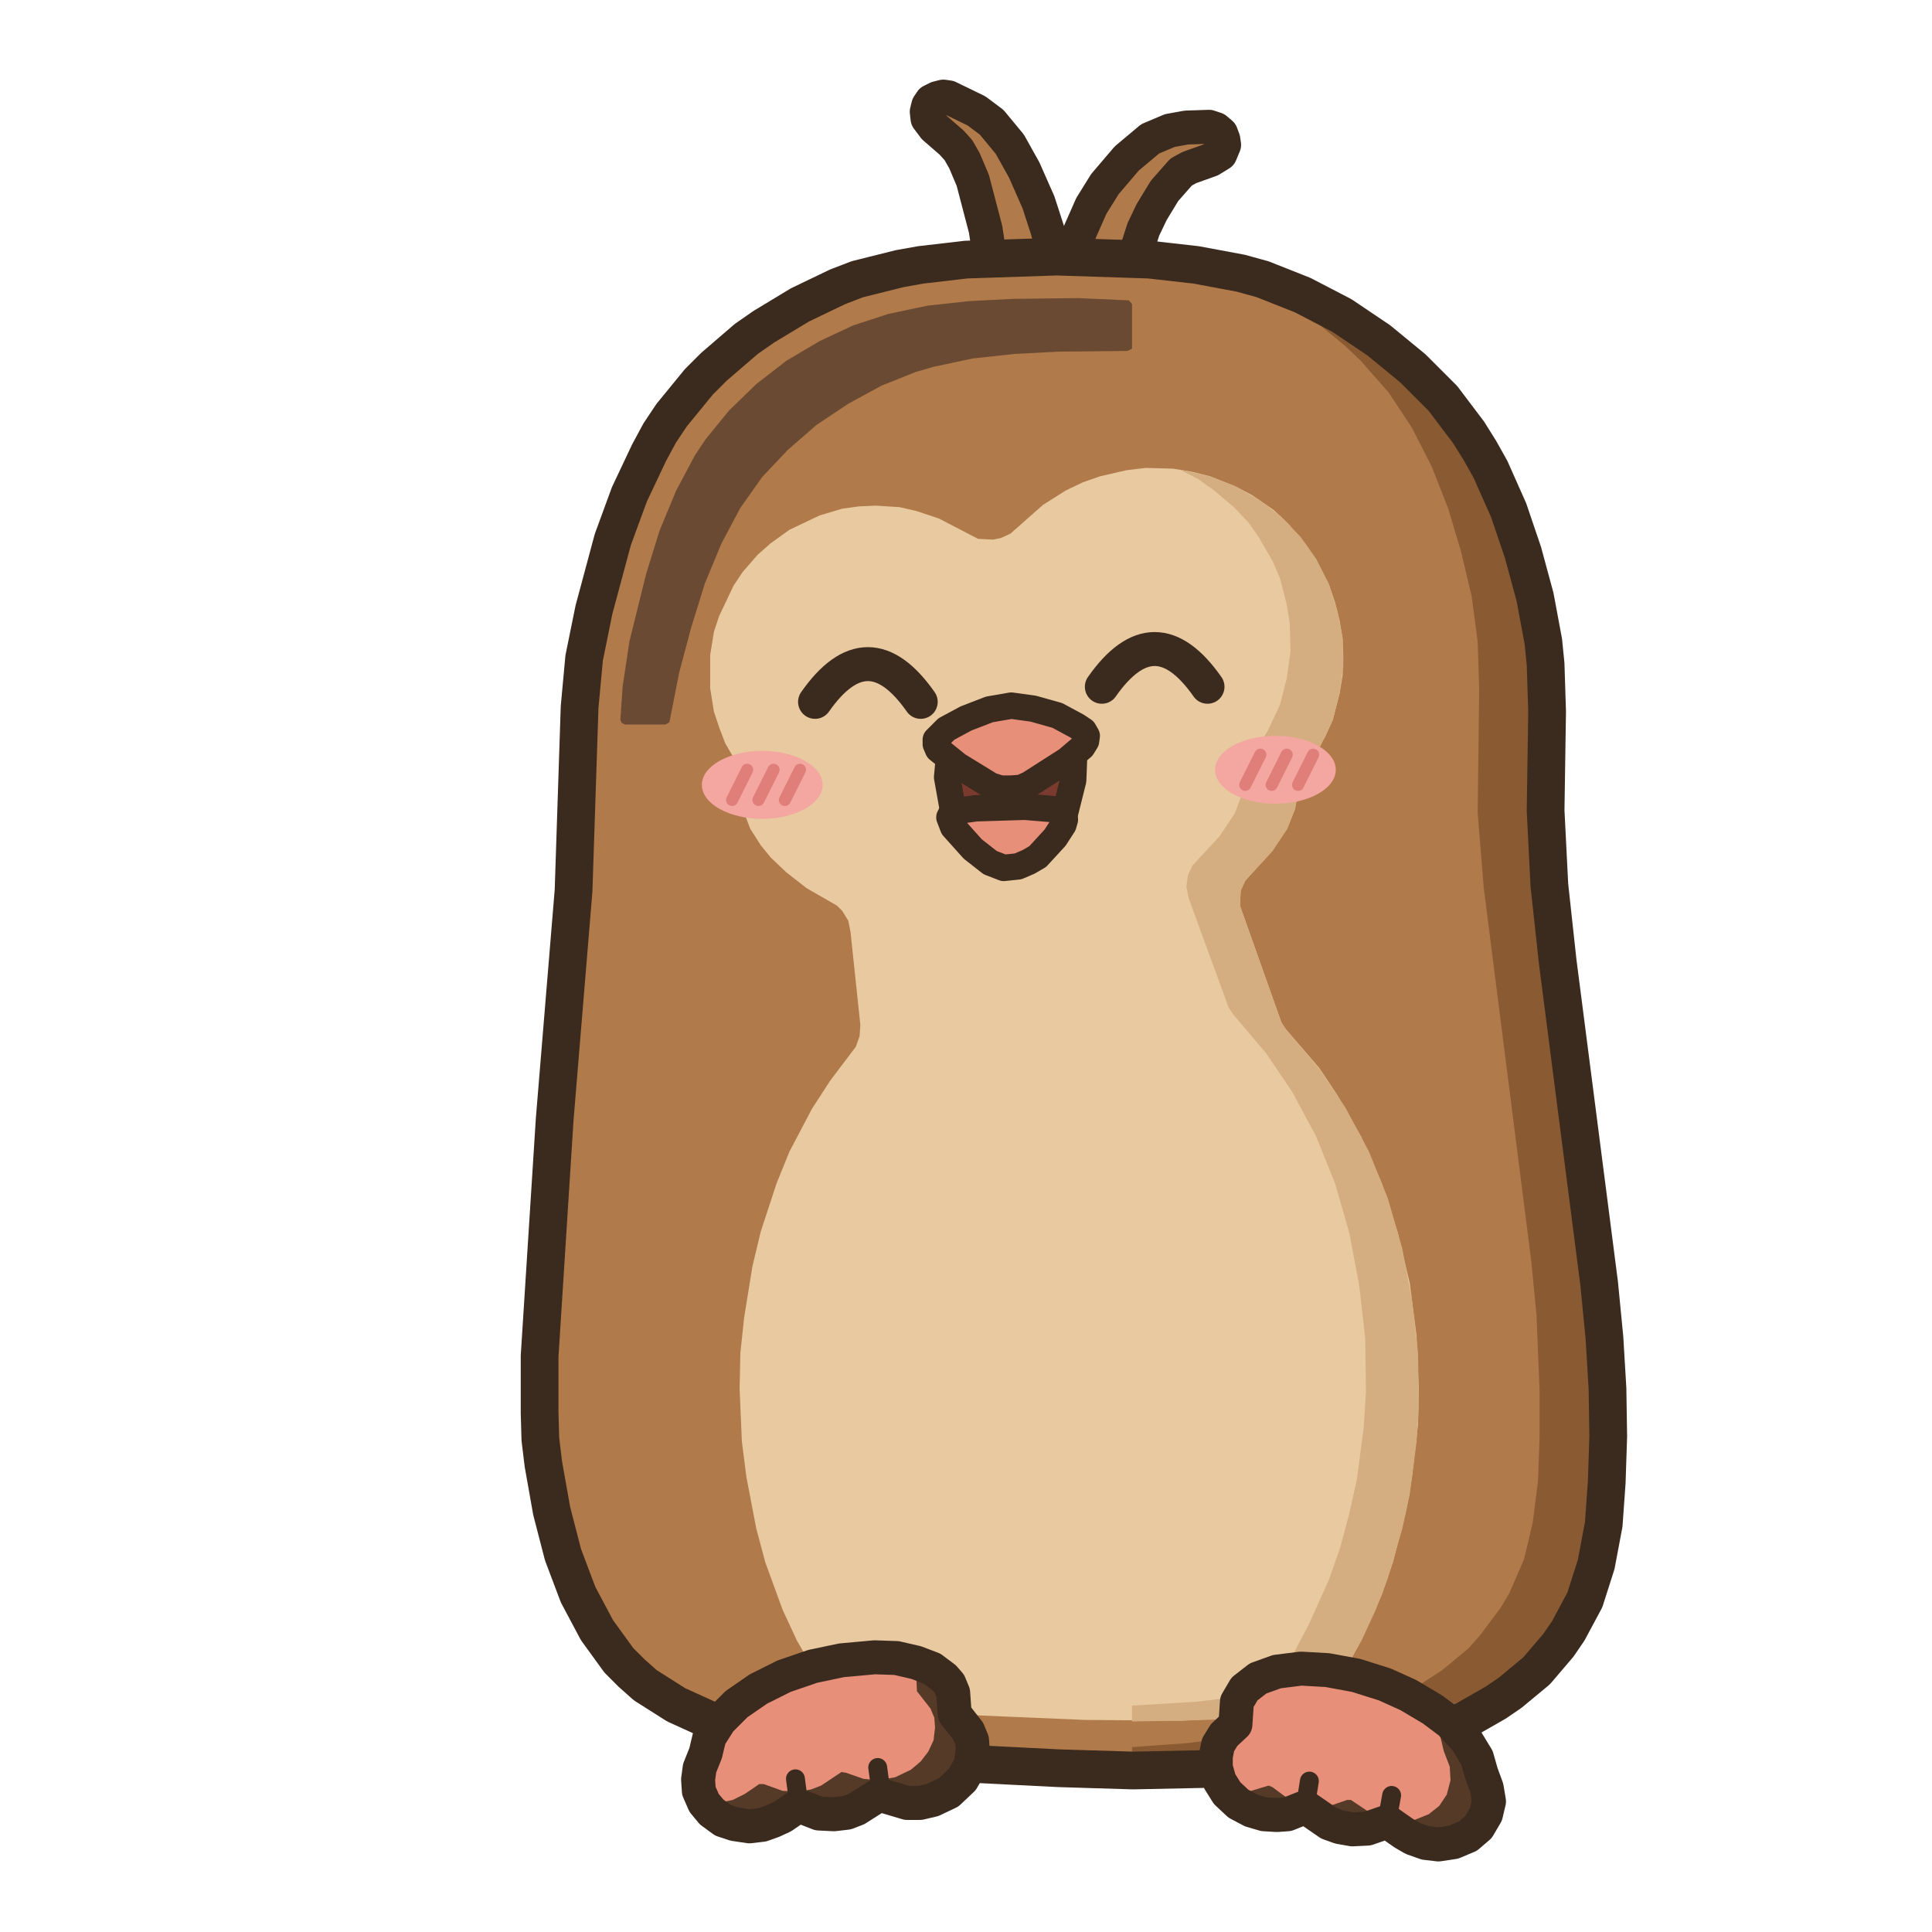
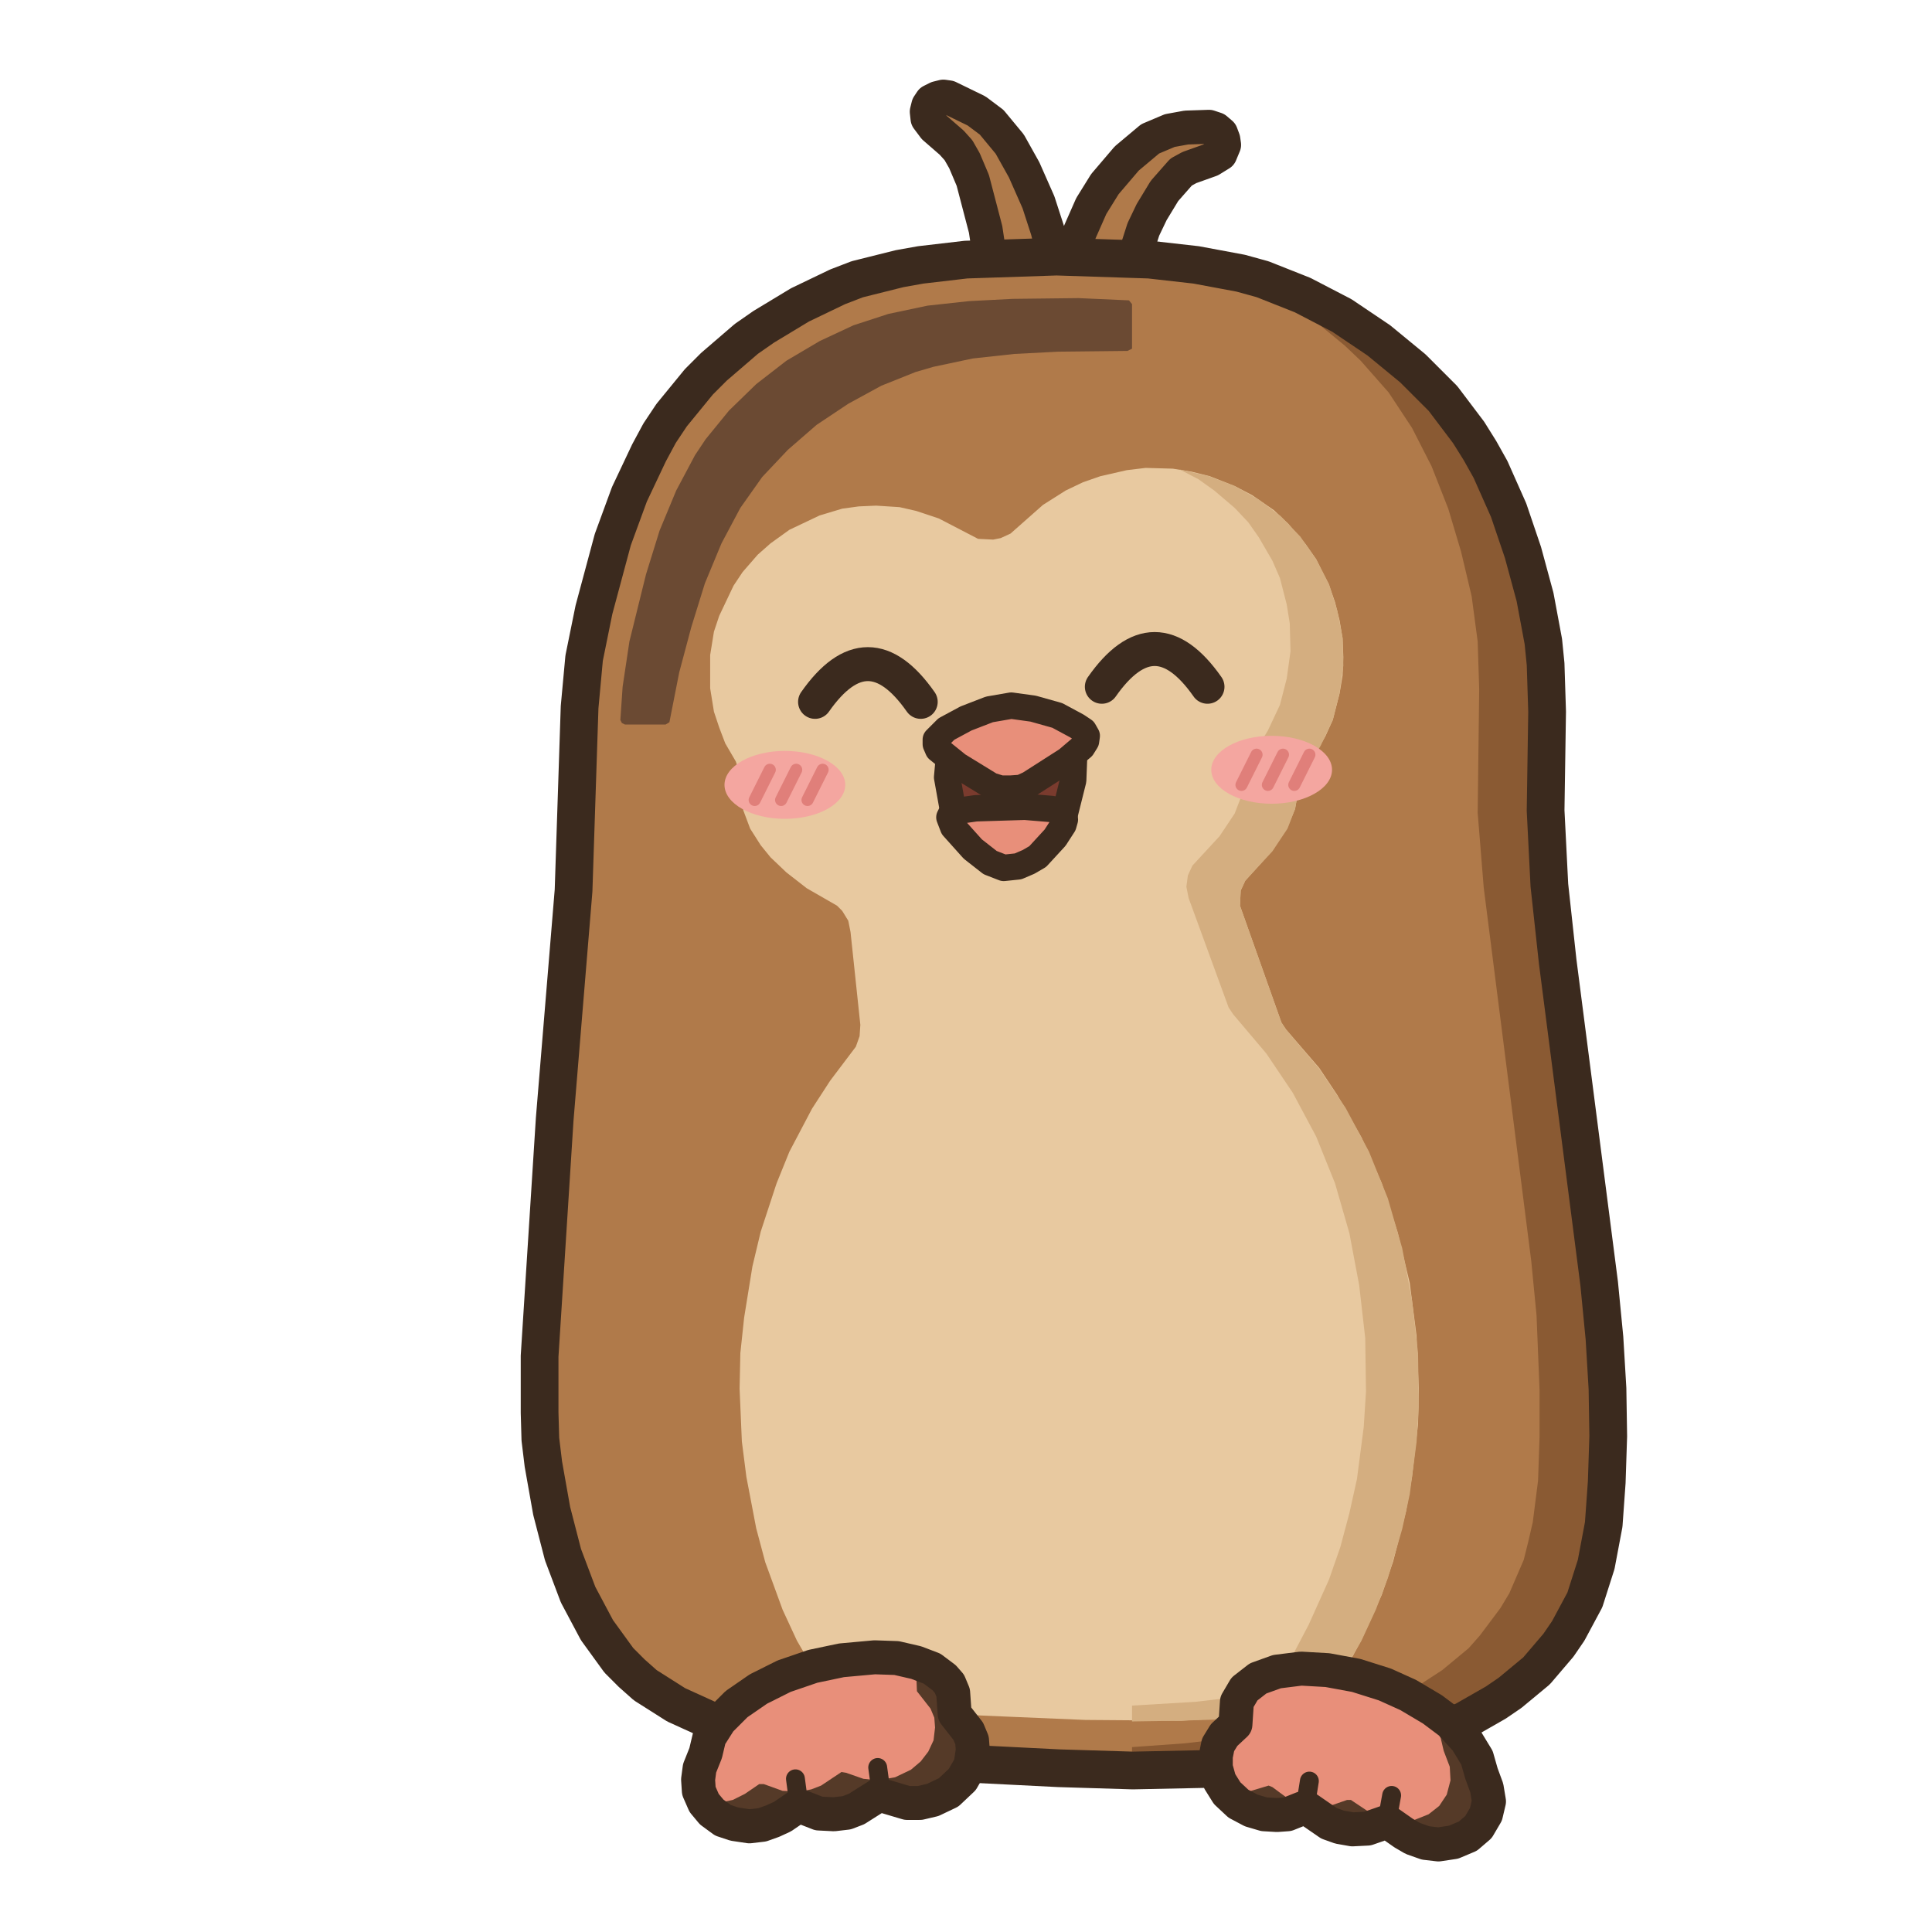
<svg xmlns="http://www.w3.org/2000/svg" viewBox="0 0 256 256">
  <path d="M124.2 13 L123.4 13.4 L123 14 L122.8 14.8 L122.9 15.7 L123.8 16.9 L126.1 18.9 L127 19.9 L127.8 21.3 L128.9 23.9 L130.6 30.4 L132.5 43.1 L133.3 44.7 L134 45.5 L134.9 46.1 L136.6 46.6 L137.7 46.5 L138.8 46.2 L139.7 45.7 L140.5 45 L141.6 45.9 L143.3 46.5 L145.1 46.5 L146.7 45.7 L147.7 44.7 L148.4 43.4 L150.6 33.2 L151.5 30.4 L152.6 28.1 L154.3 25.3 L156.5 22.8 L157.6 22.2 L160.4 21.2 L161.7 20.4 L162.2 19.2 L162.1 18.5 L161.8 17.7 L161.1 17.1 L160.2 16.8 L157.2 16.9 L155 17.3 L152.4 18.4 L149.3 21 L146.4 24.4 L144.6 27.3 L143.1 30.7 L140.6 37.8 L138.8 30.5 L137.6 26.8 L135.7 22.5 L133.8 19.1 L131.4 16.2 L129.4 14.7 L125.7 12.9 L125 12.8Z" fill="#B07A4A" />
  <path d="M124.2 13 L123.4 13.4 L123 14 L122.8 14.8 L122.9 15.7 L123.8 16.9 L126.1 18.9 L127 19.9 L127.8 21.3 L128.9 23.9 L130.6 30.4 L132.5 43.1 L133.3 44.7 L134 45.5 L134.9 46.1 L136.6 46.6 L137.7 46.5 L138.8 46.2 L139.7 45.7 L140.5 45 L141.6 45.9 L143.3 46.5 L145.1 46.5 L146.7 45.7 L147.7 44.7 L148.4 43.4 L150.6 33.2 L151.5 30.4 L152.6 28.1 L154.3 25.3 L156.5 22.8 L157.6 22.2 L160.4 21.2 L161.7 20.4 L162.2 19.2 L162.1 18.5 L161.8 17.7 L161.1 17.1 L160.2 16.8 L157.2 16.9 L155 17.3 L152.4 18.4 L149.3 21 L146.4 24.4 L144.6 27.3 L143.1 30.7 L140.6 37.8 L138.8 30.5 L137.6 26.8 L135.7 22.5 L133.8 19.1 L131.4 16.2 L129.4 14.7 L125.7 12.9 L125 12.8Z" fill="none" stroke="#3B2A1E" stroke-width="4.5" stroke-linecap="round" stroke-linejoin="round" />
  <path d="M140 34 L152.3 34.4 L158.5 35.1 L164.4 36.2 L167.3 37 L172.6 39.1 L177.8 41.8 L182.7 45.1 L187.2 48.8 L191.2 52.8 L194.6 57.3 L196.1 59.7 L197.5 62.2 L199.9 67.6 L201.8 73.2 L203.4 79.1 L204.5 85 L204.8 88 L205 94.3 L204.8 107.4 L205.3 117.3 L206.4 127.4 L211.9 170.1 L212.6 177.3 L213 184 L213.1 190.3 L212.9 196.4 L212.5 202 L211.5 207.3 L210 212 L207.8 216.1 L206.5 218 L203.6 221.4 L200.1 224.3 L198.2 225.6 L194 228 L189.2 229.9 L183.9 231.4 L175.1 233 L166 234 L159.8 234.4 L150.1 234.6 L140.3 234.3 L118.4 233.2 L109.5 232.2 L106.7 231.6 L101.4 230.3 L94 227.9 L89.6 225.9 L85.5 223.3 L83.7 221.7 L82 220 L79.1 216 L76.6 211.3 L74.6 206 L73.1 200.2 L72 194 L71.6 190.7 L71.5 187.2 L71.5 179.7 L73.5 148.3 L76 118 L76.8 93.7 L77.4 87.2 L78.7 80.8 L81.2 71.5 L83.4 65.5 L86 60 L87.4 57.4 L89 55 L92.6 50.6 L94.6 48.6 L98.9 44.9 L101.2 43.3 L106 40.4 L111 38 L113.6 37 L119.2 35.6 L122 35.1 L128 34.4Z" fill="#B07A4A" />
  <path d="M134.2 39.6 L128.4 39.9 L122.9 40.5 L117.7 41.6 L113.1 43.1 L108.6 45.2 L104.2 47.8 L100.2 50.9 L96.6 54.4 L93.5 58.2 L92.1 60.3 L89.6 65 L87.4 70.3 L85.6 76.1 L83.4 85 L82.5 91 L82.2 95.4 L82.4 95.8 L82.8 96 L88.2 96 L88.7 95.7 L90 89.1 L91.6 83.1 L93.4 77.3 L95.6 72 L98.1 67.3 L101 63.2 L104.4 59.6 L108.2 56.3 L112.4 53.5 L116.8 51.1 L121.3 49.3 L123.7 48.6 L128.9 47.5 L134.4 46.9 L140.2 46.6 L149.4 46.5 L150 46.2 L150 40.3 L149.6 39.8 L142.9 39.5Z" fill="#6B4A33" />
  <path d="M150 234.6 L156.6 234.5 L163 234.3 L172 233.3 L178.1 232.5 L183.9 231.4 L189.2 229.9 L191.7 229 L196.1 226.9 L200.1 224.3 L203.6 221.4 L206.5 218 L207.8 216.1 L210 212 L210.9 209.7 L212.1 204.7 L212.8 199.2 L213 193.4 L213 187.2 L212.6 177.3 L211.9 170.1 L206.4 127.4 L205.3 117.3 L204.8 107.4 L204.9 91.2 L204.5 85 L203.4 79.1 L201.8 73.2 L199.9 67.6 L198.7 64.8 L196.1 59.7 L193 55 L189.3 50.8 L185 46.9 L182.7 45.1 L177.8 41.8 L172.6 39.1 L170 38 L167.3 37 L163.3 36 L168.8 38.8 L173.7 42.1 L178.2 45.8 L180.3 47.8 L184 52 L187.1 56.7 L189.7 61.8 L191.9 67.4 L193.6 73.1 L195 79 L195.8 85 L196 91.3 L195.8 107.7 L196.6 117.6 L202.9 167.1 L203.6 174.3 L204 184.2 L204 190.4 L203.8 196.2 L203.1 201.7 L202.5 204.3 L201.9 206.7 L200 211.1 L198.8 213.1 L196.1 216.7 L194.6 218.4 L191.1 221.3 L187.1 223.9 L182.7 226 L180.2 226.9 L174.9 228.4 L169.1 229.5 L163 230.3 L157 231 L150 231.5Z" fill="#8A5A33" />
  <path d="M97.5 100.9 L98 102.4 L98.1 105.6 L98.5 107.4 L99.4 109.8 L100.8 112 L102.1 113.6 L104.2 115.6 L106.9 117.7 L110.9 120 L111.6 120.7 L112.4 122 L112.7 123.5 L114 135.8 L113.9 137.3 L113.4 138.7 L110 143.2 L107.6 146.9 L104.6 152.6 L102.9 156.8 L100.8 163.2 L99.7 167.8 L98.6 174.6 L98.1 179.3 L98 184 L98.3 191 L98.9 195.7 L100.2 202.5 L101.4 207 L103.7 213.3 L105.6 217.4 L108.8 222.9 L110.7 225.8 L116 226.5 L124.9 227.1 L143.8 227.9 L156.5 228 L165.4 227.5 L174.8 226.4 L178.3 221.2 L180.4 217.3 L183.1 211.3 L184.6 206.9 L186.3 200.3 L187.1 195.7 L187.9 188.7 L188 184 L187.7 177 L186.8 170 L185.2 163.3 L183.1 156.8 L180.4 150.7 L177.2 145.1 L174.8 141.5 L170.4 136.4 L169.8 135.5 L164.3 120 L164.4 118 L165 116.7 L168.6 112.7 L170.6 109.6 L171.6 107.2 L172.3 103.3 L175.6 97.6 L176.6 95.4 L177.5 91.9 L177.9 89.5 L178 87.1 L177.9 84.6 L177.5 82.2 L176.9 79.8 L176.1 77.5 L174.4 74.1 L173 72.1 L170.7 69.4 L168.8 67.6 L165.9 65.6 L163.6 64.4 L160.3 63.1 L157.9 62.5 L155.4 62.1 L151.8 62 L149.3 62.3 L145.8 63.1 L143.5 63.9 L141.2 65 L138.2 66.9 L133.9 70.7 L132.6 71.3 L131.6 71.5 L129.6 71.4 L124.4 68.7 L121.4 67.7 L119.2 67.2 L116.1 67 L113.8 67.1 L111.6 67.4 L108.6 68.3 L104.6 70.2 L102.1 72 L100.4 73.5 L98.4 75.8 L97.2 77.6 L95.3 81.6 L94.6 83.7 L94.1 86.8 L94.1 91.2 L94.6 94.3 L95.3 96.4 L96.1 98.5Z" fill="#E8C9A0" />
  <path d="M150 228.1 L156.5 228 L162.5 227.8 L174.8 226.4 L177.2 222.9 L180.4 217.4 L182.3 213.3 L183.9 209.1 L185.8 202.6 L186.8 198 L187.7 191.1 L188 186.4 L187.9 179.3 L187.1 172.3 L185.8 165.4 L183.9 158.8 L181.4 152.6 L178.3 146.8 L174.8 141.6 L170.4 136.4 L169.8 135.5 L164.3 120 L164.4 118 L165 116.7 L168.6 112.8 L170.6 109.8 L171.6 107.2 L172.3 103.3 L175 98.8 L176.6 95.4 L177.5 91.8 L178 88.2 L177.9 84.5 L177.2 80.9 L176.1 77.4 L174.4 74.1 L172.3 71.1 L169.7 68.4 L166.8 66.2 L163.6 64.4 L160.2 63.1 L156.3 62.2 L158.8 63.5 L160.9 65 L163.6 67.3 L165.4 69.2 L166.8 71.2 L168.6 74.3 L169.6 76.6 L170.5 80.1 L170.9 82.6 L171 86.3 L170.5 89.9 L169.6 93.4 L168 96.8 L165.3 101.3 L164.6 105.2 L163.6 107.8 L161.6 110.8 L158 114.7 L157.4 116 L157.2 117.5 L157.5 119 L162.8 133.5 L163.4 134.4 L167.8 139.6 L171.3 144.8 L174.4 150.6 L176.9 156.8 L178.8 163.4 L180.1 170.3 L180.9 177.3 L181 184.4 L180.7 189.1 L179.8 196 L178.8 200.5 L177.6 205 L176.1 209.3 L173.4 215.3 L171.4 219.1 L169 222.8 L167.8 224.4 L158.4 225.5 L150 226Z" fill="#D4AE80" />
  <path d="M140 34 L152.3 34.4 L158.5 35.1 L164.4 36.2 L167.3 37 L172.6 39.1 L177.8 41.8 L182.7 45.1 L187.2 48.8 L191.2 52.8 L194.6 57.3 L196.1 59.7 L197.5 62.2 L199.9 67.6 L201.8 73.2 L203.4 79.1 L204.5 85 L204.8 88 L205 94.3 L204.8 107.4 L205.3 117.3 L206.4 127.4 L211.9 170.1 L212.6 177.3 L213 184 L213.1 190.3 L212.9 196.4 L212.5 202 L211.5 207.3 L210 212 L207.8 216.1 L206.5 218 L203.6 221.4 L200.1 224.3 L198.2 225.6 L194 228 L189.2 229.9 L183.9 231.4 L175.1 233 L166 234 L159.8 234.4 L150.1 234.6 L140.3 234.3 L118.4 233.2 L109.5 232.2 L106.7 231.6 L101.4 230.3 L94 227.9 L89.6 225.9 L85.5 223.3 L83.7 221.7 L82 220 L79.1 216 L76.6 211.3 L74.6 206 L73.1 200.2 L72 194 L71.6 190.7 L71.5 187.2 L71.5 179.7 L73.5 148.3 L76 118 L76.8 93.7 L77.4 87.2 L78.7 80.8 L81.2 71.5 L83.4 65.5 L86 60 L87.4 57.4 L89 55 L92.6 50.6 L94.6 48.6 L98.9 44.9 L101.2 43.3 L106 40.4 L111 38 L113.6 37 L119.2 35.6 L122 35.1 L128 34.4Z" fill="none" stroke="#3B2A1E" stroke-width="5" stroke-linecap="round" stroke-linejoin="round" />
  <path d="M93.5 232.3 L92.7 234.3 L92.5 235.8 L92.6 237.3 L93.3 238.9 L94.3 240.1 L95.8 241.2 L97.3 241.7 L99.3 242 L101 241.8 L102.4 241.3 L103.7 240.7 L105.6 239.4 L106.2 239.4 L108.5 240.3 L110.5 240.4 L112.2 240.2 L113.5 239.7 L116.5 237.8 L120.2 238.9 L121.9 238.9 L123.6 238.5 L125.7 237.5 L127.5 235.8 L128.6 233.9 L128.9 231.9 L128.8 230.6 L128.3 229.4 L126.5 227.1 L126.3 224.3 L125.8 223.1 L125.1 222.3 L123.5 221.1 L121.4 220.3 L118.8 219.7 L115.9 219.6 L111.5 220 L107.7 220.8 L103.9 222.1 L100.5 223.8 L97.6 225.8 L95.4 228 L94 230.2Z" fill="#E88F7A" />
  <path d="M93.3 238.9 L94.4 240.3 L95.8 241.2 L97.6 241.8 L99.3 242 L101 241.8 L102.4 241.3 L103.7 240.7 L105.6 239.4 L106.2 239.4 L107.7 240 L109 240.4 L110.7 240.4 L112.2 240.2 L114.1 239.5 L116.5 237.8 L117.1 237.9 L118.6 238.5 L119.9 238.8 L121.6 238.9 L123.1 238.7 L124.4 238.2 L125.7 237.5 L126.8 236.6 L127.7 235.6 L128.4 234.4 L128.8 233.2 L128.9 231.9 L128.8 230.6 L128.1 229 L126.5 227.1 L126.4 224.6 L125.6 222.8 L124.8 222 L123.5 221.1 L120.8 220.1 L121.4 221.7 L121.5 224.1 L123.3 226.4 L123.8 227.6 L123.9 228.9 L123.7 230.6 L123 232.1 L122 233.4 L120.7 234.5 L118.6 235.5 L116.3 235.9 L114.4 235.7 L112.1 234.9 L111.5 234.8 L108.8 236.6 L107.5 237.1 L106 237.4 L103.7 237.3 L101.2 236.4 L100.6 236.4 L98.7 237.7 L97.1 238.5 L95.2 238.9Z" fill="#553A28" />
  <path d="M93.5 232.3 L92.7 234.3 L92.5 235.8 L92.6 237.3 L93.3 238.9 L94.3 240.1 L95.8 241.2 L97.3 241.7 L99.3 242 L101 241.8 L102.4 241.3 L103.7 240.7 L105.6 239.4 L106.2 239.4 L108.5 240.3 L110.5 240.4 L112.2 240.2 L113.5 239.7 L116.5 237.8 L120.2 238.9 L121.9 238.9 L123.6 238.5 L125.7 237.5 L127.5 235.8 L128.6 233.9 L128.9 231.9 L128.8 230.6 L128.3 229.4 L126.5 227.1 L126.3 224.3 L125.8 223.1 L125.1 222.3 L123.5 221.1 L121.4 220.3 L118.8 219.7 L115.9 219.6 L111.5 220 L107.7 220.8 L103.9 222.1 L100.5 223.8 L97.6 225.8 L95.4 228 L94 230.2Z" fill="none" stroke="#3B2A1E" stroke-width="4.5" stroke-linecap="round" stroke-linejoin="round" />
  <path d="M105.4 235.7 L106 240.2 M116.3 234.2 L116.9 238.6" fill="none" stroke="#3B2A1E" stroke-width="2.5" stroke-linecap="round" stroke-linejoin="round" />
  <path d="M163.9 225.5 L163.7 228.5 L162.2 229.9 L161.4 231.2 L161.1 232.7 L161.1 234.2 L161.6 236 L162.6 237.6 L164.1 239 L165.8 239.9 L167.5 240.4 L169.2 240.5 L170.6 240.4 L172.6 239.6 L173.2 239.6 L176.1 241.6 L177.5 242.1 L179.2 242.4 L181.2 242.3 L183.5 241.5 L184 241.5 L186 242.9 L187.2 243.6 L188.9 244.2 L190.6 244.4 L192.6 244.1 L194.5 243.3 L195.9 242.1 L196.9 240.4 L197.3 238.7 L197 236.9 L196.3 235 L195.7 232.9 L194.3 230.6 L192.2 228.3 L189.8 226.5 L186.6 224.6 L183.5 223.2 L179.7 222 L175.9 221.3 L172.4 221.1 L169.2 221.5 L166.7 222.4 L164.9 223.8Z" fill="#E88F7A" />
  <path d="M162.4 237.4 L163.4 238.4 L164.5 239.3 L167 240.3 L168.4 240.5 L169.8 240.5 L171.2 240.2 L172.6 239.6 L173.2 239.6 L175.6 241.3 L177.5 242.1 L178.9 242.4 L180.6 242.4 L182 242.1 L183.5 241.5 L184 241.5 L187.2 243.6 L188.9 244.2 L190.3 244.4 L192.8 244 L194.1 243.6 L195.2 242.8 L196.6 241 L197.1 239.9 L197.3 238.7 L197 236.9 L196.3 235 L195.9 233.3 L194.3 230.6 L192.6 228.7 L190.8 227.2 L188.3 225.5 L185.8 224.2 L188.3 226.5 L189.9 228.4 L190.9 230.3 L191.3 232 L192.1 234.1 L192.2 235.9 L191.7 237.8 L190.7 239.3 L189.3 240.4 L187.3 241.2 L185 241.3 L183.6 241.1 L182 240.5 L179 238.5 L178.5 238.5 L175.9 239.4 L173.3 239.3 L170.9 238.5 L168.6 236.8 L168.1 236.6 L165.1 237.5Z" fill="#553A28" />
  <path d="M163.9 225.5 L163.7 228.5 L162.2 229.9 L161.4 231.2 L161.1 232.7 L161.1 234.2 L161.6 236 L162.6 237.6 L164.1 239 L165.8 239.9 L167.5 240.4 L169.2 240.5 L170.6 240.4 L172.6 239.6 L173.2 239.6 L176.1 241.6 L177.5 242.1 L179.2 242.4 L181.2 242.3 L183.5 241.5 L184 241.5 L186 242.9 L187.2 243.6 L188.9 244.2 L190.6 244.4 L192.6 244.1 L194.5 243.3 L195.9 242.1 L196.9 240.4 L197.3 238.7 L197 236.9 L196.3 235 L195.7 232.9 L194.3 230.6 L192.2 228.3 L189.8 226.5 L186.6 224.6 L183.5 223.2 L179.7 222 L175.9 221.3 L172.4 221.1 L169.2 221.5 L166.7 222.4 L164.9 223.8Z" fill="none" stroke="#3B2A1E" stroke-width="4.5" stroke-linecap="round" stroke-linejoin="round" />
  <path d="M173.5 236 L172.8 240.4 M184.4 237.9 L183.6 242.3" fill="none" stroke="#3B2A1E" stroke-width="2.5" stroke-linecap="round" stroke-linejoin="round" />
-   <ellipse cx="101" cy="104" rx="8" ry="4.5" fill="#F4A6A0" />
-   <ellipse cx="169" cy="102" rx="8" ry="4.5" fill="#F4A6A0" />
-   <path d="M97 106 L99 102 M100.5 106 L102.5 102 M104 106 L106 102 M165 104 L167 100 M168.5 104 L170.5 100 M172 104 L174 100" fill="none" stroke="#E07F7A" stroke-width="1.6" stroke-linecap="round" stroke-linejoin="round" />
+   <ellipse cx="104" cy="104" rx="8" ry="4.5" fill="#F4A6A0" />
+   <ellipse cx="168.5" cy="102" rx="8" ry="4.5" fill="#F4A6A0" />
+   <path d="M100 106 L102 102 M103.5 106 L105.5 102 M107 106 L109 102 M164.5 104 L166.5 100 M168 104 L170 100 M171.5 104 L173.5 100" fill="none" stroke="#E07F7A" stroke-width="1.6" stroke-linecap="round" stroke-linejoin="round" />
  <path d="M108 93 Q115 83 122 93" fill="none" stroke="#3B2A1E" stroke-width="4.5" stroke-linecap="round" stroke-linejoin="round" />
  <path d="M146 91 Q153 81 160 91" fill="none" stroke="#3B2A1E" stroke-width="4.5" stroke-linecap="round" stroke-linejoin="round" />
  <path d="M126 100 L126.6 99.5 L128.3 99.1 L134 99.5 L139.7 99.1 L141.5 99.5 L142 100 L142.3 100.8 L142.2 103.4 L141.1 107.8 L140 110 L139.4 110.8 L137.7 111.9 L134.8 112.9 L132.2 112.9 L129.6 111.8 L127.5 109.8 L127 109 L126.2 106.9 L125.5 103 L125.7 100.8Z" fill="#7A3B2E" stroke="#3B2A1E" stroke-width="3.5" stroke-linejoin="round" stroke-linecap="round" />
  <path d="M138.1 108.4 L137.7 107.2 L136.6 106.3 L135.1 105.7 L133.3 105.5 L131.6 105.8 L130.1 106.5 L129.3 107.4 L128.9 108.5 L129.3 109.6 L130.2 110.6 L131.7 111.3 L133.7 111.5 L135.4 111.2 L136.9 110.5 L137.8 109.5Z" fill="#F4A6A0" />
  <path d="M126 107.9 L125.8 108.3 L126.3 109.6 L128.9 112.5 L131.2 114.3 L133 115 L134.9 114.8 L136.3 114.2 L137.5 113.5 L139.8 111 L140.9 109.3 L141.1 108.6 L141 107.9 L140.5 107.5 L139.4 107.2 L135.8 106.9 L129.3 107.1 L126.5 107.5Z" fill="#E88F7A" stroke="#3B2A1E" stroke-width="3.5" stroke-linejoin="round" stroke-linecap="round" />
  <path d="M124 98 L125.4 96.6 L128 95.2 L131.1 94 L134 93.5 L136.9 93.9 L140.1 94.8 L142.7 96.2 L143.6 96.8 L144 97.5 L143.9 98.2 L143.4 99 L141.4 100.7 L136.4 103.9 L135.3 104.4 L133.9 104.5 L132.6 104.5 L131.3 104.1 L126.9 101.4 L124.3 99.3 L124 98.6Z" fill="#E88F7A" stroke="#3B2A1E" stroke-width="3.5" stroke-linejoin="round" stroke-linecap="round" />
</svg>
